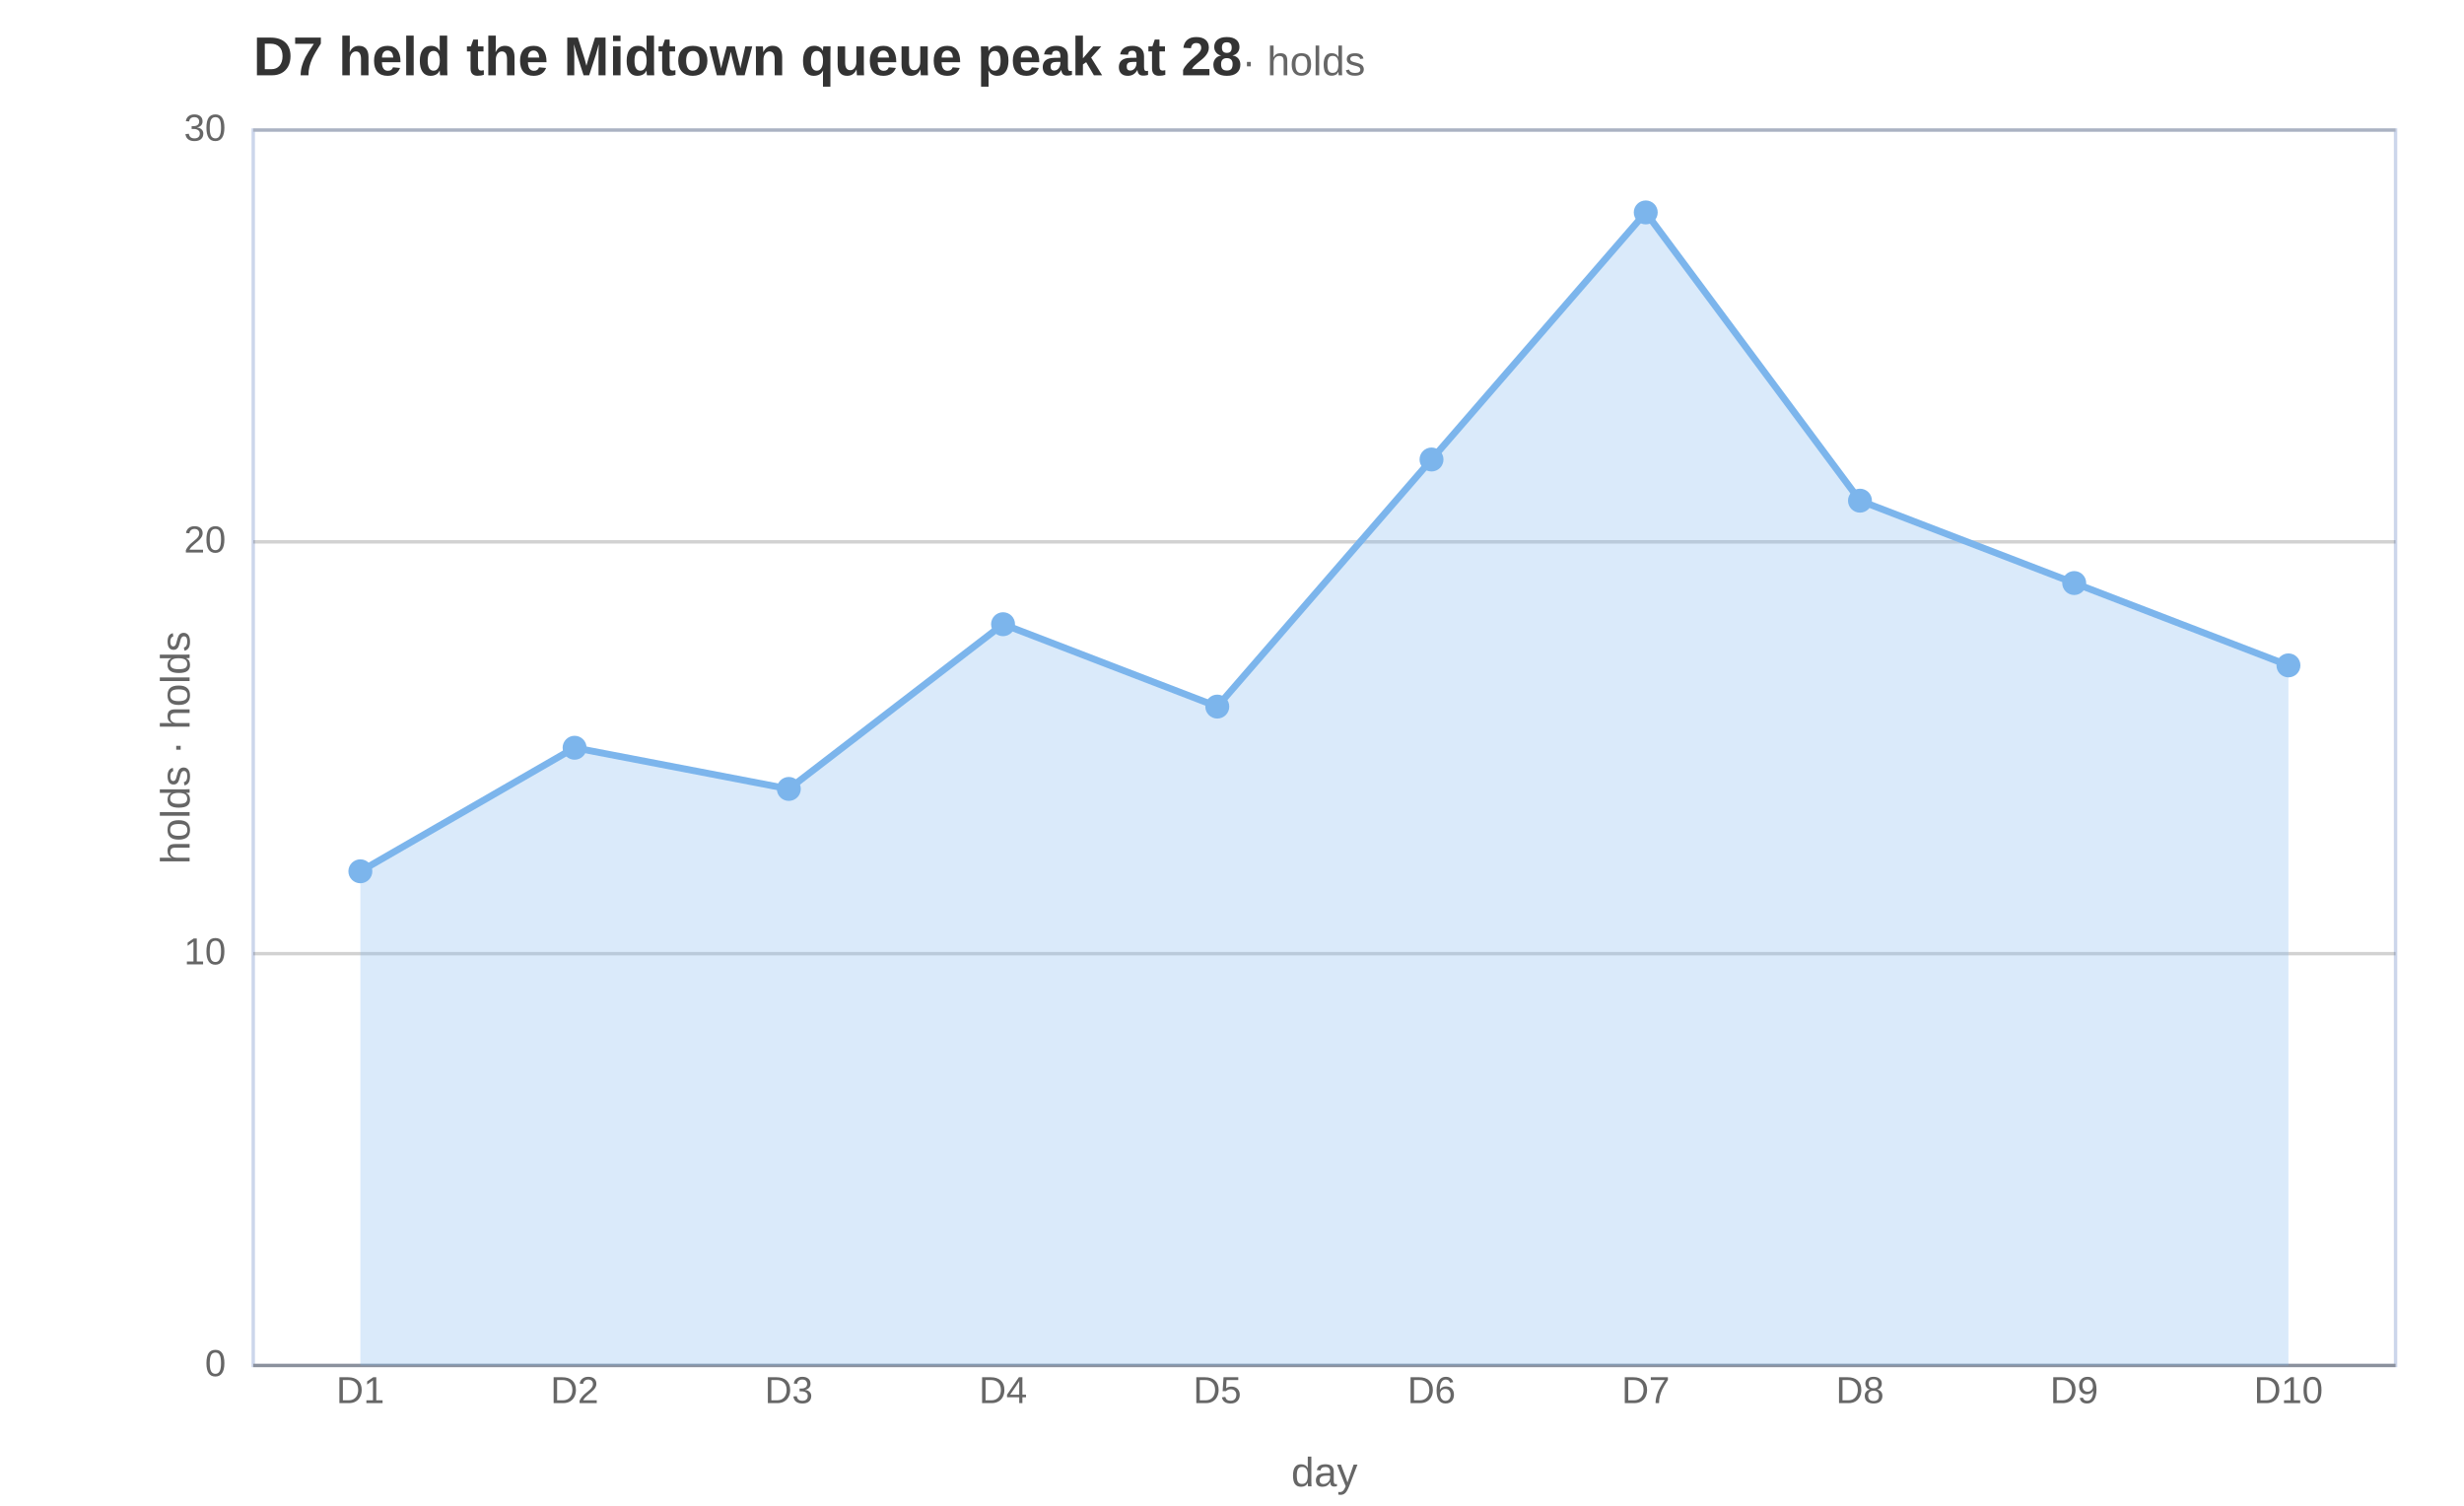
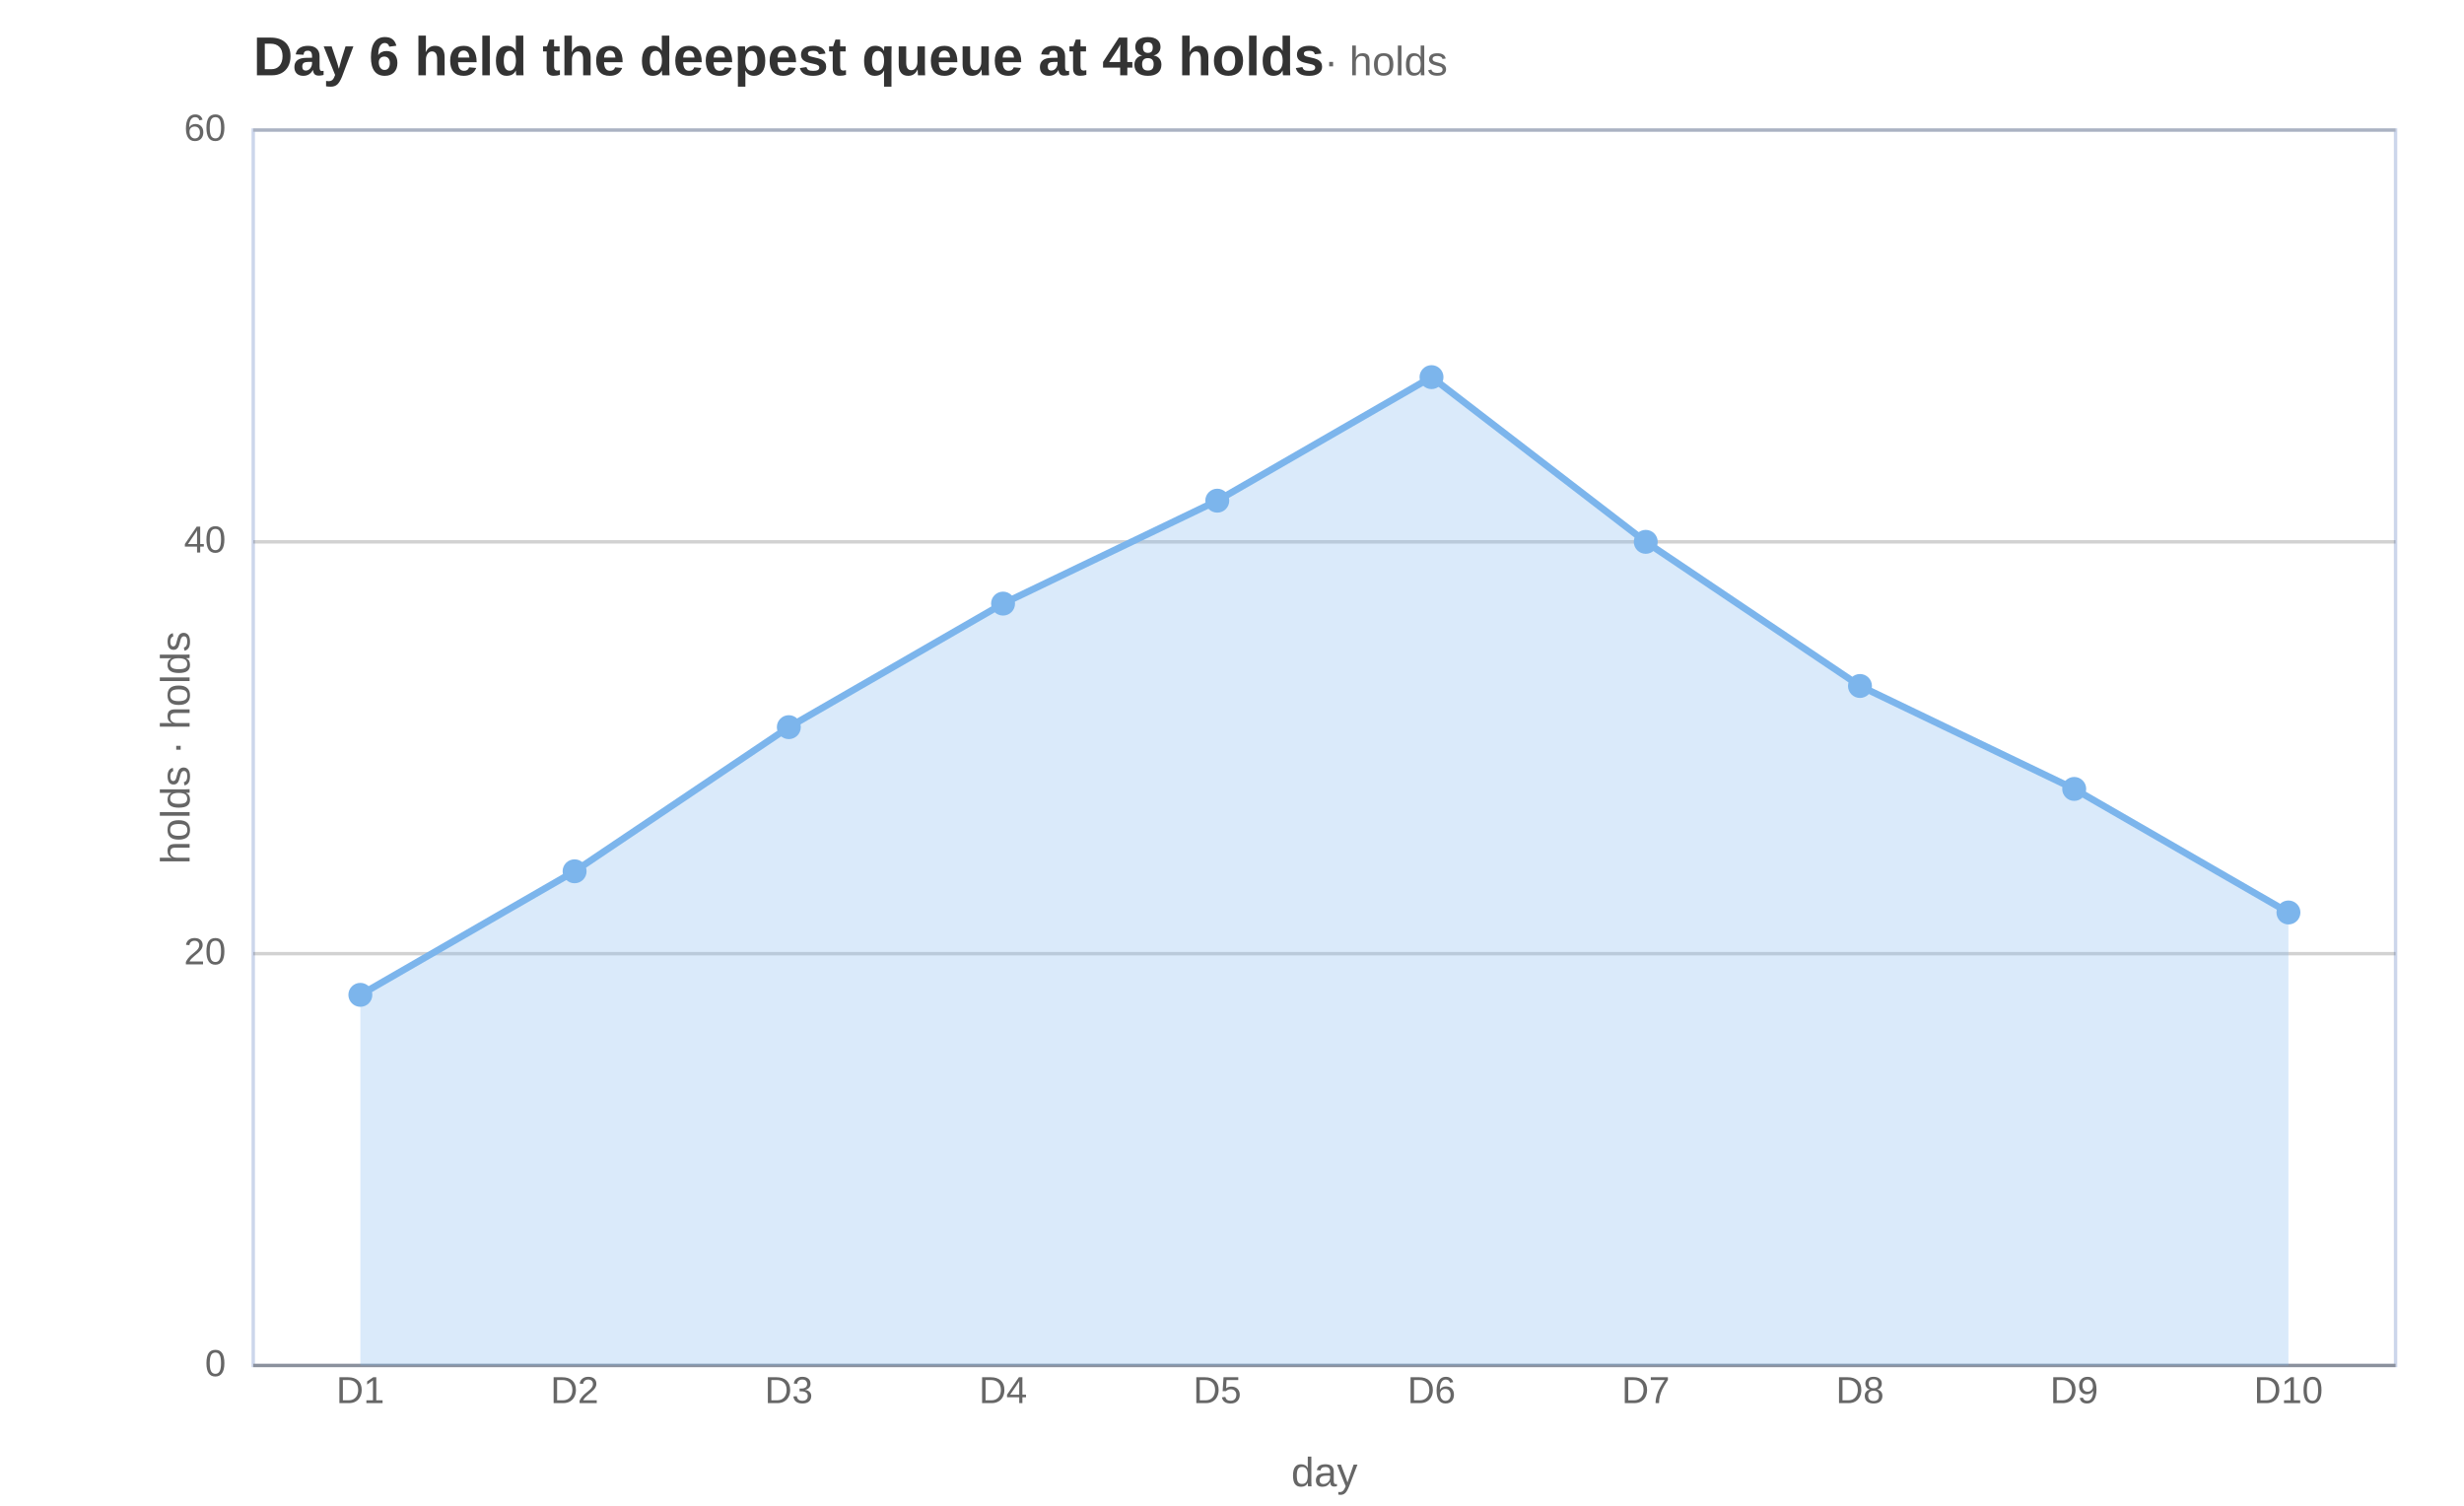
- <svg xmlns="http://www.w3.org/2000/svg" width="720" height="440" viewBox="0 0 720 440" role="img" aria-label="area chart: D7 held the Midtown queue peak at 28 (holds), 10 rows" aria-labelledby="mv-e0ea0393533533a8-title" aria-describedby="mv-e0ea0393533533a8-desc" data-markvis="2" data-chart-type="area" data-id="mv-e0ea0393533533a8" font-family="Arial, Helvetica, &quot;Segoe UI&quot;, sans-serif" font-size="12">
-   <text x="74" y="22" text-anchor="start" font-size="16" font-weight="600" fill="#333333">D7 held the Midtown queue peak at 28<tspan font-size="12" font-weight="400" fill="#666666"> · holds</tspan>
+ <svg xmlns="http://www.w3.org/2000/svg" width="720" height="440" viewBox="0 0 720 440" role="img" aria-label="area chart: Day 6 held the deepest queue at 48 holds (holds), 10 rows" aria-labelledby="mv-7af386c80bccba57-title" aria-describedby="mv-7af386c80bccba57-desc" data-markvis="2" data-chart-type="area" data-id="mv-7af386c80bccba57" font-family="Arial, Helvetica, &quot;Segoe UI&quot;, sans-serif" font-size="12">
+   <text x="74" y="22" text-anchor="start" font-size="16" font-weight="600" fill="#333333">Day 6 held the deepest queue at 48 holds<tspan font-size="12" font-weight="400" fill="#666666"> · holds</tspan>
  </text>
  <rect x="74" y="38" width="626" height="361" fill="none" stroke="#ccd6eb" stroke-width="1" data-plot-border="1" />
  <g fill="none" stroke="#333333" stroke-opacity="0.22" stroke-width="1">
    <line x1="74" x2="700" y1="278.67" y2="278.67" />
    <line x1="74" x2="700" y1="158.33" y2="158.33" />
    <line x1="74" x2="700" y1="38" y2="38" />
  </g>
  <path d="M74 399 L700 399" fill="none" stroke="#333333" stroke-opacity="0.42" stroke-width="1" />
  <g fill="#666666" font-size="11" font-weight="400">
    <text x="66" y="399" text-anchor="end" dominant-baseline="middle">0</text>
-     <text x="66" y="278.67" text-anchor="end" dominant-baseline="middle">10</text>
-     <text x="66" y="158.33" text-anchor="end" dominant-baseline="middle">20</text>
-     <text x="66" y="38" text-anchor="end" dominant-baseline="middle">30</text>
+     <text x="66" y="278.67" text-anchor="end" dominant-baseline="middle">20</text>
+     <text x="66" y="158.33" text-anchor="end" dominant-baseline="middle">40</text>
+     <text x="66" y="38" text-anchor="end" dominant-baseline="middle">60</text>
    <text x="105.3" y="410" text-anchor="middle" font-size="11" data-full-label="D1">D1</text>
    <text x="167.9" y="410" text-anchor="middle" font-size="11" data-full-label="D2">D2</text>
    <text x="230.5" y="410" text-anchor="middle" font-size="11" data-full-label="D3">D3</text>
    <text x="293.1" y="410" text-anchor="middle" font-size="11" data-full-label="D4">D4</text>
    <text x="355.7" y="410" text-anchor="middle" font-size="11" data-full-label="D5">D5</text>
    <text x="418.3" y="410" text-anchor="middle" font-size="11" data-full-label="D6">D6</text>
    <text x="480.9" y="410" text-anchor="middle" font-size="11" data-full-label="D7">D7</text>
    <text x="543.5" y="410" text-anchor="middle" font-size="11" data-full-label="D8">D8</text>
    <text x="606.1" y="410" text-anchor="middle" font-size="11" data-full-label="D9">D9</text>
    <text x="668.7" y="410" text-anchor="middle" font-size="11" data-full-label="D10">D10</text>
  </g>
  <g fill="#666666" font-size="12" font-weight="400" data-axis-titles="1">
    <text x="52" y="218.5" text-anchor="middle" dominant-baseline="middle" transform="rotate(-90 52 218.5)" data-axis="y">holds · holds</text>
    <text x="387" y="426" text-anchor="middle" dominant-baseline="hanging" data-axis="x">day</text>
  </g>
  <g fill="none">
-     <path d="M105.3 254.6 L167.9 218.5 L230.5 230.53 L293.1 182.4 L355.7 206.47 L418.3 134.27 L480.9 62.07 L543.5 146.3 L606.1 170.37 L668.7 194.43 L668.7 399 L105.3 399 Z" fill="#7cb5ec" fill-opacity="0.28" stroke="none" data-series="holds" />
-     <path d="M105.3 254.6 L167.9 218.5 L230.5 230.53 L293.1 182.4 L355.7 206.47 L418.3 134.27 L480.9 62.07 L543.5 146.3 L606.1 170.37 L668.7 194.43" fill="none" stroke="#7cb5ec" stroke-width="2" stroke-linejoin="round" stroke-linecap="round" data-series="holds" />
-     <circle cx="105.3" cy="254.6" r="3.5" fill="#7cb5ec" stroke="none" data-series="holds" />
-     <circle cx="167.9" cy="218.5" r="3.5" fill="#7cb5ec" stroke="none" data-series="holds" />
-     <circle cx="230.5" cy="230.53" r="3.5" fill="#7cb5ec" stroke="none" data-series="holds" />
-     <circle cx="293.1" cy="182.4" r="3.5" fill="#7cb5ec" stroke="none" data-series="holds" />
-     <circle cx="355.7" cy="206.47" r="3.5" fill="#7cb5ec" stroke="none" data-series="holds" />
-     <circle cx="418.3" cy="134.27" r="3.5" fill="#7cb5ec" stroke="none" data-series="holds" />
-     <circle cx="480.9" cy="62.07" r="3.5" fill="#7cb5ec" stroke="none" data-series="holds" />
-     <circle cx="543.5" cy="146.3" r="3.5" fill="#7cb5ec" stroke="none" data-series="holds" />
-     <circle cx="606.1" cy="170.37" r="3.5" fill="#7cb5ec" stroke="none" data-series="holds" />
-     <circle cx="668.7" cy="194.43" r="3.5" fill="#7cb5ec" stroke="none" data-series="holds" />
+     <path d="M105.3 290.7 L167.9 254.6 L230.5 212.48 L293.1 176.38 L355.7 146.3 L418.3 110.2 L480.9 158.33 L543.5 200.45 L606.1 230.53 L668.7 266.63 L668.7 399 L105.3 399 Z" fill="#7cb5ec" fill-opacity="0.28" stroke="none" data-series="holds" />
+     <path d="M105.3 290.7 L167.9 254.6 L230.5 212.48 L293.1 176.38 L355.7 146.3 L418.3 110.2 L480.9 158.33 L543.5 200.45 L606.1 230.53 L668.7 266.63" fill="none" stroke="#7cb5ec" stroke-width="2" stroke-linejoin="round" stroke-linecap="round" data-series="holds" />
+     <circle cx="105.3" cy="290.7" r="3.5" fill="#7cb5ec" stroke="none" data-series="holds" />
+     <circle cx="167.9" cy="254.6" r="3.5" fill="#7cb5ec" stroke="none" data-series="holds" />
+     <circle cx="230.5" cy="212.48" r="3.5" fill="#7cb5ec" stroke="none" data-series="holds" />
+     <circle cx="293.1" cy="176.38" r="3.5" fill="#7cb5ec" stroke="none" data-series="holds" />
+     <circle cx="355.7" cy="146.3" r="3.5" fill="#7cb5ec" stroke="none" data-series="holds" />
+     <circle cx="418.3" cy="110.2" r="3.5" fill="#7cb5ec" stroke="none" data-series="holds" />
+     <circle cx="480.9" cy="158.33" r="3.5" fill="#7cb5ec" stroke="none" data-series="holds" />
+     <circle cx="543.5" cy="200.45" r="3.5" fill="#7cb5ec" stroke="none" data-series="holds" />
+     <circle cx="606.1" cy="230.53" r="3.5" fill="#7cb5ec" stroke="none" data-series="holds" />
+     <circle cx="668.7" cy="266.63" r="3.5" fill="#7cb5ec" stroke="none" data-series="holds" />
  </g>
</svg>
